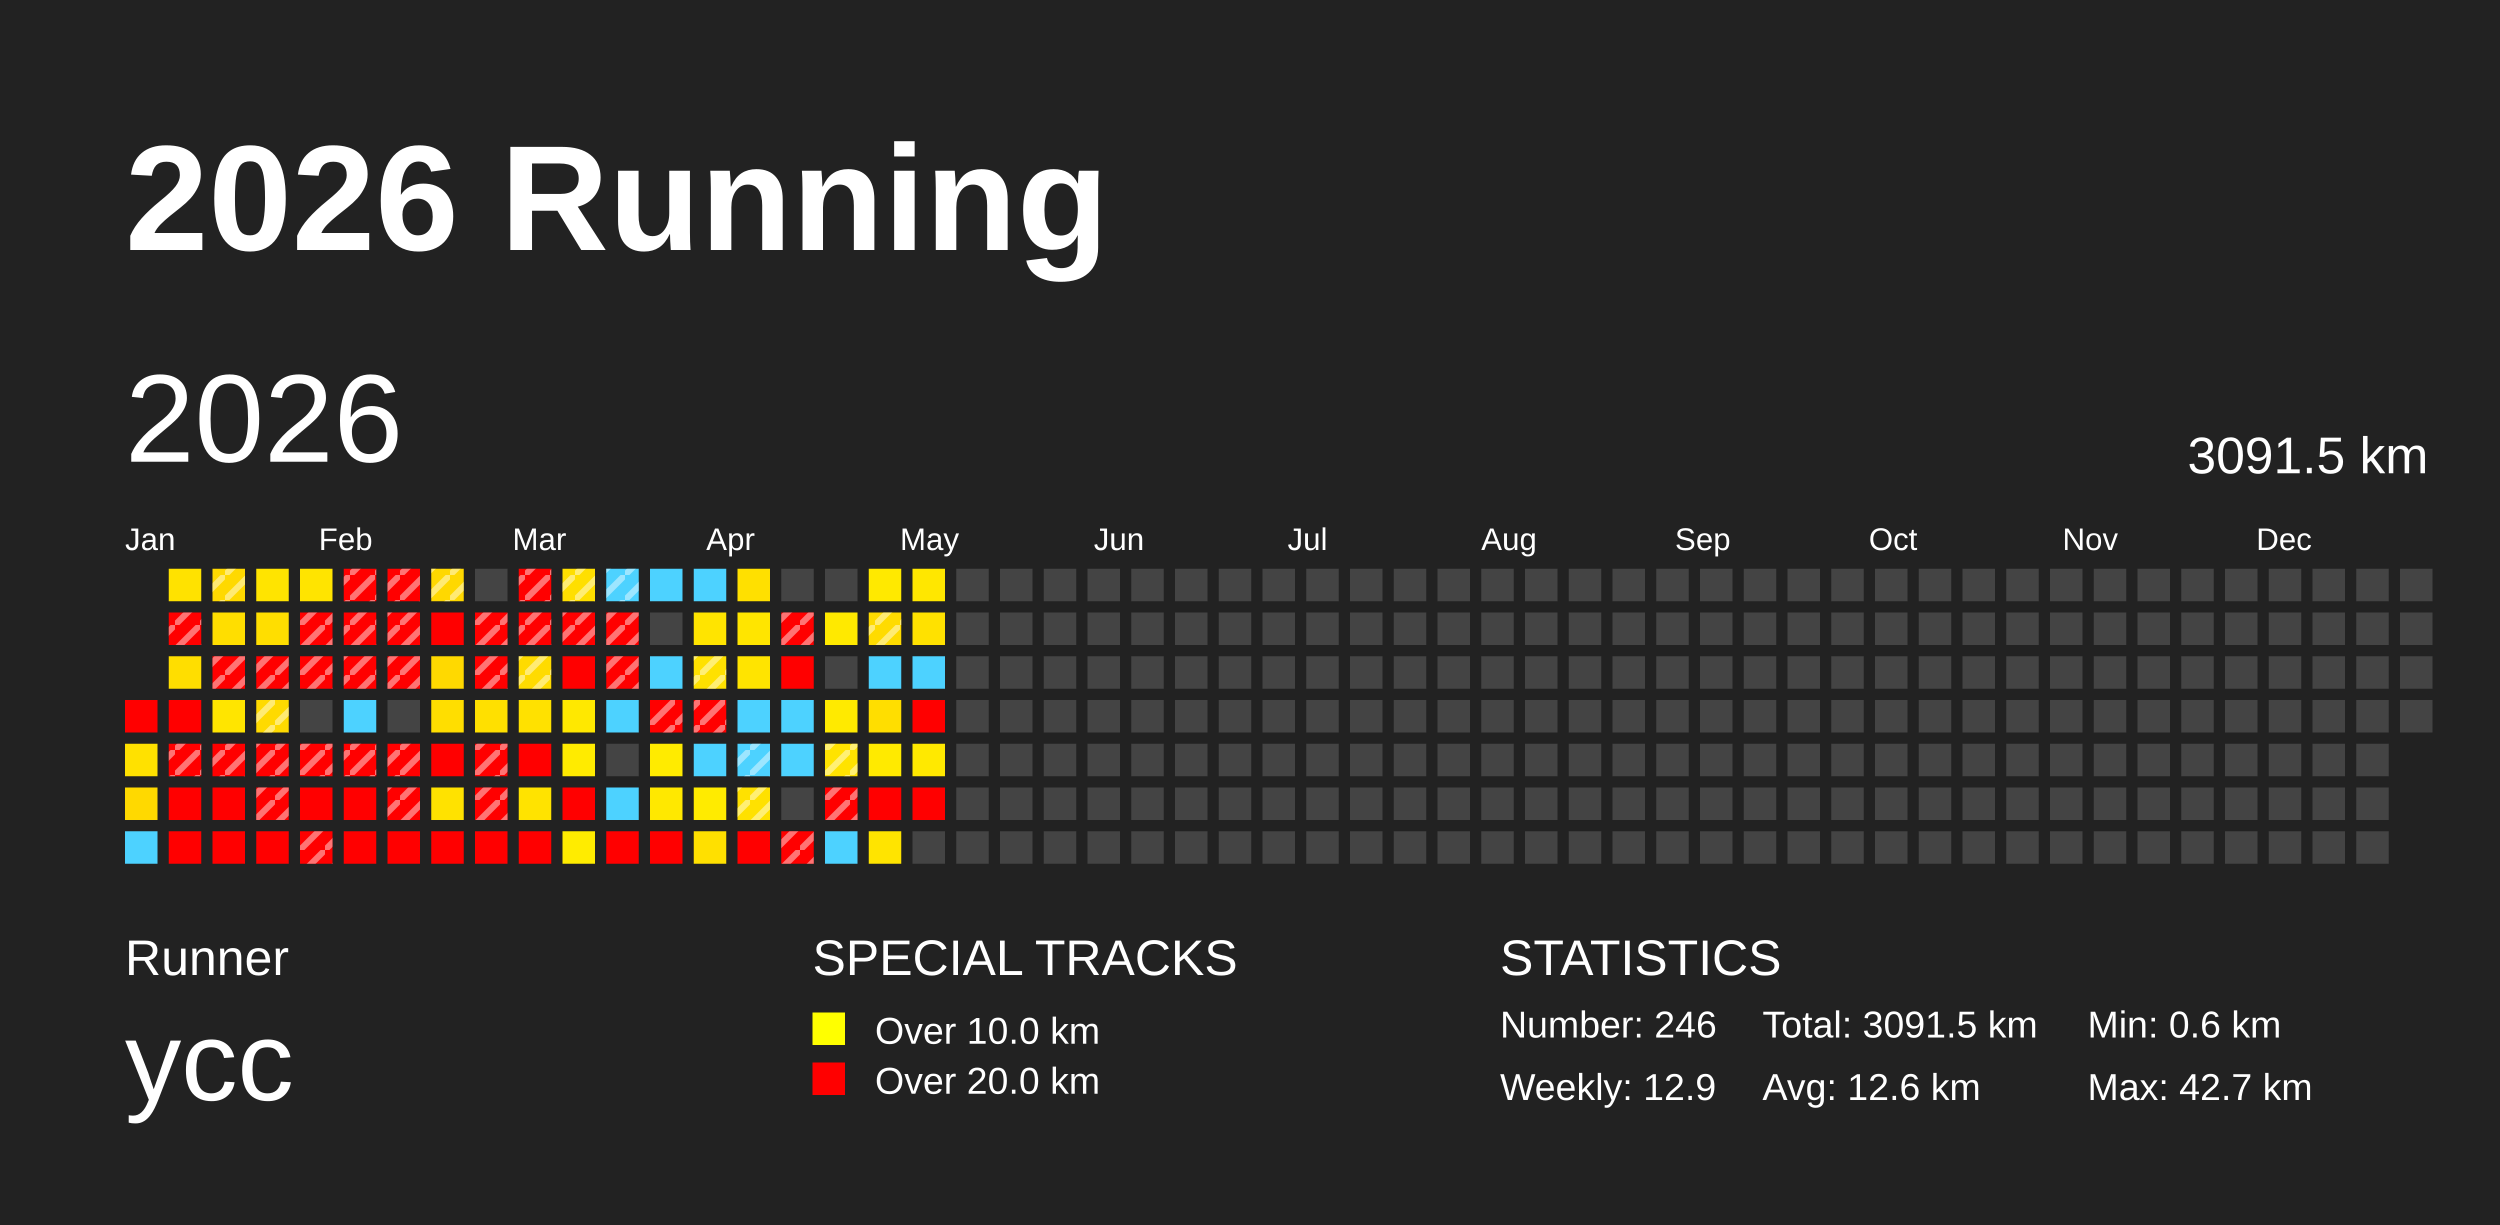
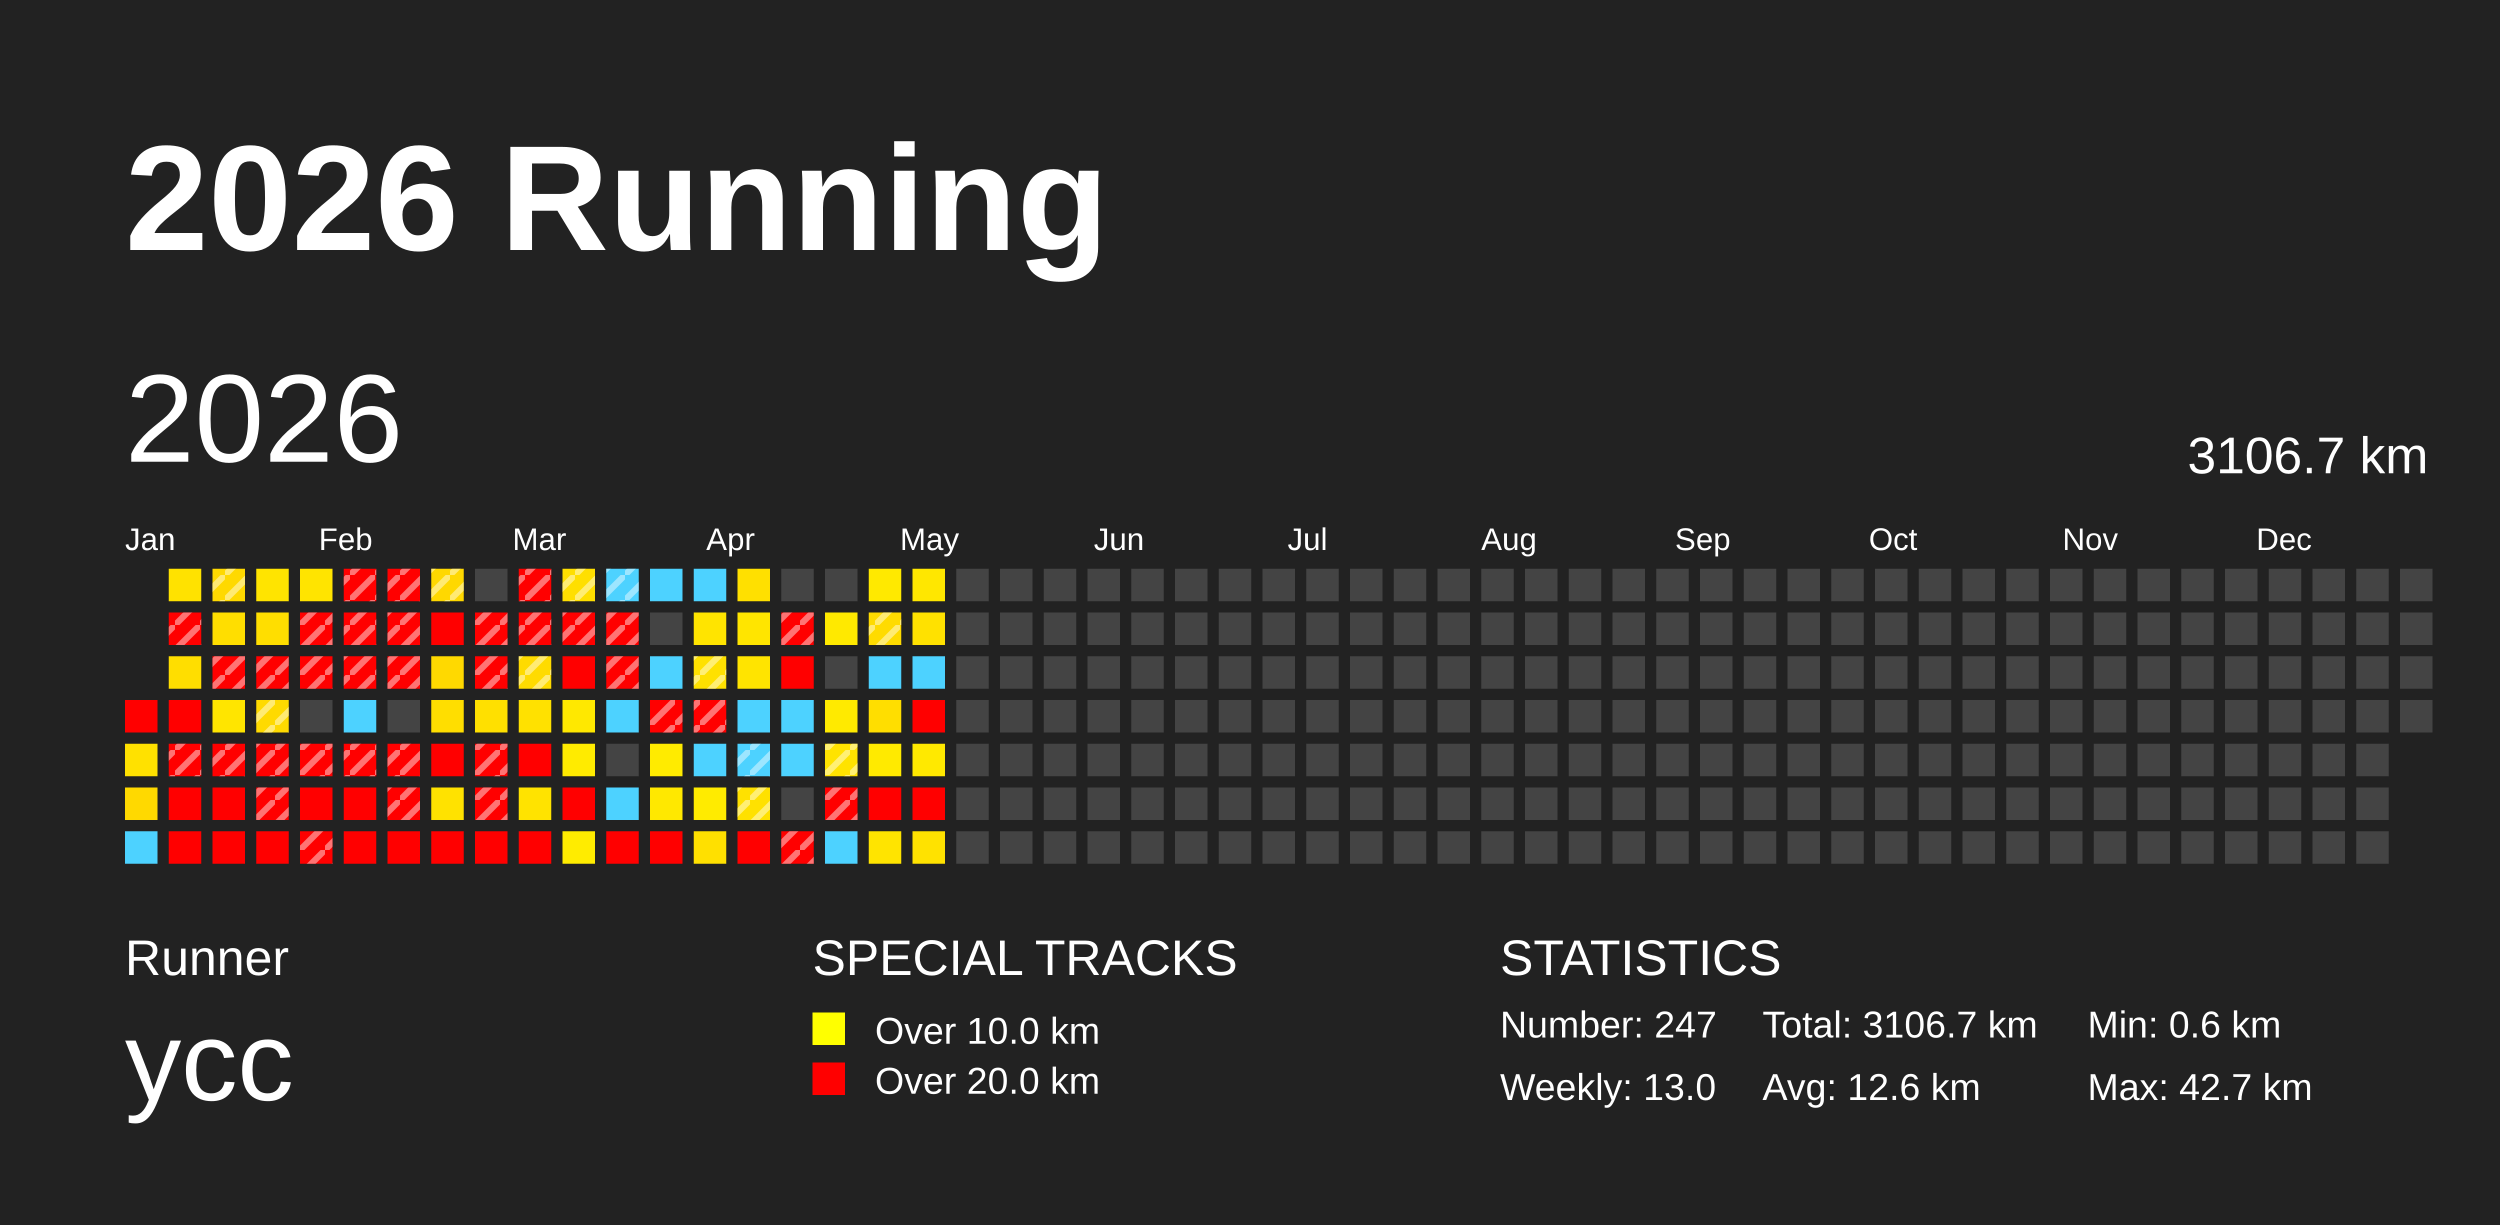
<svg xmlns="http://www.w3.org/2000/svg" baseProfile="full" height="98mm" version="1.1" viewBox="0,0,200,98" width="200mm">
  <defs>
    <pattern height="2" id="indoor-stripe" patternUnits="userSpaceOnUse" width="2">
      <line stroke="white" stroke-opacity="0.45" stroke-width="0.5" x1="0" x2="2" y1="2" y2="0" />
    </pattern>
  </defs>
  <rect fill="#222222" height="98" width="200" x="0" y="0" />
  <text fill="#FFFFFF" style="font-size:12px; font-family:Arial; font-weight:bold;" x="10" y="20">2026 Running</text>
  <text fill="#FFFFFF" style="font-size:4px; font-family:Arial" x="10" y="78">Runner</text>
  <text fill="#FFFFFF" style="font-size:9px; font-family:Arial" x="10" y="88">ycc</text>
  <text fill="#FFFFFF" style="font-size:4px; font-family:Arial" x="65" y="78">SPECIAL TRACKS</text>
  <rect fill="yellow" height="2.6" width="2.6" x="65" y="81" />
  <text fill="#FFFFFF" style="font-size:3px; font-family:Arial" x="70" y="83.5">Over 10.0 km</text>
  <rect fill="red" height="2.6" width="2.6" x="65" y="85" />
  <text fill="#FFFFFF" style="font-size:3px; font-family:Arial" x="70" y="87.5">Over 20.0 km</text>
  <text fill="#FFFFFF" style="font-size:4px; font-family:Arial" x="120" y="78">STATISTICS</text>
-   <text fill="#FFFFFF" style="font-size:3px; font-family:Arial" x="120" y="83">Number: 246</text>
-   <text fill="#FFFFFF" style="font-size:3px; font-family:Arial" x="120" y="88">Weekly: 12.9</text>
-   <text fill="#FFFFFF" style="font-size:3px; font-family:Arial" x="141" y="83">Total: 3091.5 km</text>
+   <text fill="#FFFFFF" style="font-size:3px; font-family:Arial" x="120" y="83">Number: 247</text>
+   <text fill="#FFFFFF" style="font-size:3px; font-family:Arial" x="120" y="88">Weekly: 13.0</text>
+   <text fill="#FFFFFF" style="font-size:3px; font-family:Arial" x="141" y="83">Total: 3106.7 km</text>
  <text fill="#FFFFFF" style="font-size:3px; font-family:Arial" x="141" y="88">Avg: 12.6 km</text>
  <text fill="#FFFFFF" style="font-size:3px; font-family:Arial" x="167" y="83">Min: 0.6 km</text>
  <text fill="#FFFFFF" style="font-size:3px; font-family:Arial" x="167" y="88">Max: 42.7 km</text>
  <text dominant-baseline="hanging" fill="#FFFFFF" style="font-size:10.0px; font-family:Arial;" x="10" y="30">2026</text>
-   <text dominant-baseline="hanging" fill="#FFFFFF" style="font-size:4.125px; font-family:Arial;" x="175" y="35">3091.5 km</text>
+   <text dominant-baseline="hanging" fill="#FFFFFF" style="font-size:4.125px; font-family:Arial;" x="175" y="35">3106.7 km</text>
  <text fill="#FFFFFF" style="font-size:2.5px; font-family:Arial" x="10.0" y="44">Jan</text>
  <text fill="#FFFFFF" style="font-size:2.5px; font-family:Arial" x="25.5" y="44">Feb</text>
  <text fill="#FFFFFF" style="font-size:2.5px; font-family:Arial" x="41.0" y="44">Mar</text>
  <text fill="#FFFFFF" style="font-size:2.5px; font-family:Arial" x="56.5" y="44">Apr</text>
  <text fill="#FFFFFF" style="font-size:2.5px; font-family:Arial" x="72.0" y="44">May</text>
  <text fill="#FFFFFF" style="font-size:2.5px; font-family:Arial" x="87.5" y="44">Jun</text>
  <text fill="#FFFFFF" style="font-size:2.5px; font-family:Arial" x="103.0" y="44">Jul</text>
  <text fill="#FFFFFF" style="font-size:2.5px; font-family:Arial" x="118.5" y="44">Aug</text>
  <text fill="#FFFFFF" style="font-size:2.5px; font-family:Arial" x="134.0" y="44">Sep</text>
  <text fill="#FFFFFF" style="font-size:2.5px; font-family:Arial" x="149.5" y="44">Oct</text>
  <text fill="#FFFFFF" style="font-size:2.5px; font-family:Arial" x="165.0" y="44">Nov</text>
  <text fill="#FFFFFF" style="font-size:2.5px; font-family:Arial" x="180.5" y="44">Dec</text>
  <rect fill="red" height="2.6" width="2.6" x="10.0" y="56.0" />
  <rect fill="#ffe100" height="2.6" width="2.6" x="10.0" y="59.5" />
  <rect fill="#ffd900" height="2.6" width="2.6" x="10.0" y="63.0" />
  <rect fill="#4dd2ff" height="2.6" width="2.6" x="10.0" y="66.5" />
  <rect fill="#ffe200" height="2.6" width="2.6" x="13.5" y="45.5" />
  <rect fill="red" height="2.6" width="2.6" x="13.5" y="49.0" />
  <rect fill="url(#indoor-stripe)" height="2.6" width="2.6" x="13.5" y="49.0" />
  <rect fill="#ffde00" height="2.6" width="2.6" x="13.5" y="52.5" />
  <rect fill="red" height="2.6" width="2.6" x="13.5" y="56.0" />
  <rect fill="red" height="2.6" width="2.6" x="13.5" y="59.5" />
  <rect fill="url(#indoor-stripe)" height="2.6" width="2.6" x="13.5" y="59.5" />
  <rect fill="red" height="2.6" width="2.6" x="13.5" y="63.0" />
  <rect fill="red" height="2.6" width="2.6" x="13.5" y="66.5" />
  <rect fill="#ffd900" height="2.6" width="2.6" x="17.0" y="45.5" />
  <rect fill="url(#indoor-stripe)" height="2.6" width="2.6" x="17.0" y="45.5" />
  <rect fill="#ffde00" height="2.6" width="2.6" x="17.0" y="49.0" />
  <rect fill="red" height="2.6" width="2.6" x="17.0" y="52.5" />
  <rect fill="url(#indoor-stripe)" height="2.6" width="2.6" x="17.0" y="52.5" />
  <rect fill="#ffe500" height="2.6" width="2.6" x="17.0" y="56.0" />
  <rect fill="red" height="2.6" width="2.6" x="17.0" y="59.5" />
  <rect fill="url(#indoor-stripe)" height="2.6" width="2.6" x="17.0" y="59.5" />
  <rect fill="red" height="2.6" width="2.6" x="17.0" y="63.0" />
  <rect fill="red" height="2.6" width="2.6" x="17.0" y="66.5" />
  <rect fill="#ffe400" height="2.6" width="2.6" x="20.5" y="45.5" />
  <rect fill="#ffde00" height="2.6" width="2.6" x="20.5" y="49.0" />
  <rect fill="red" height="2.6" width="2.6" x="20.5" y="52.5" />
  <rect fill="url(#indoor-stripe)" height="2.6" width="2.6" x="20.5" y="52.5" />
  <rect fill="#ffda00" height="2.6" width="2.6" x="20.5" y="56.0" />
  <rect fill="url(#indoor-stripe)" height="2.6" width="2.6" x="20.5" y="56.0" />
  <rect fill="red" height="2.6" width="2.6" x="20.5" y="59.5" />
  <rect fill="url(#indoor-stripe)" height="2.6" width="2.6" x="20.5" y="59.5" />
  <rect fill="red" height="2.6" width="2.6" x="20.5" y="63.0" />
  <rect fill="url(#indoor-stripe)" height="2.6" width="2.6" x="20.5" y="63.0" />
  <rect fill="red" height="2.6" width="2.6" x="20.5" y="66.5" />
  <rect fill="#ffe400" height="2.6" width="2.6" x="24.0" y="45.5" />
  <rect fill="red" height="2.6" width="2.6" x="24.0" y="49.0" />
  <rect fill="url(#indoor-stripe)" height="2.6" width="2.6" x="24.0" y="49.0" />
  <rect fill="red" height="2.6" width="2.6" x="24.0" y="52.5" />
  <rect fill="url(#indoor-stripe)" height="2.6" width="2.6" x="24.0" y="52.5" />
  <rect fill="#444444" height="2.6" width="2.6" x="24.0" y="56.0" />
  <rect fill="red" height="2.6" width="2.6" x="24.0" y="59.5" />
  <rect fill="url(#indoor-stripe)" height="2.6" width="2.6" x="24.0" y="59.5" />
  <rect fill="red" height="2.6" width="2.6" x="24.0" y="63.0" />
  <rect fill="red" height="2.6" width="2.6" x="24.0" y="66.5" />
  <rect fill="url(#indoor-stripe)" height="2.6" width="2.6" x="24.0" y="66.5" />
  <rect fill="red" height="2.6" width="2.6" x="27.5" y="45.5" />
  <rect fill="url(#indoor-stripe)" height="2.6" width="2.6" x="27.5" y="45.5" />
  <rect fill="red" height="2.6" width="2.6" x="27.5" y="49.0" />
  <rect fill="url(#indoor-stripe)" height="2.6" width="2.6" x="27.5" y="49.0" />
  <rect fill="red" height="2.6" width="2.6" x="27.5" y="52.5" />
  <rect fill="url(#indoor-stripe)" height="2.6" width="2.6" x="27.5" y="52.5" />
  <rect fill="#4dd2ff" height="2.6" width="2.6" x="27.5" y="56.0" />
  <rect fill="red" height="2.6" width="2.6" x="27.5" y="59.5" />
  <rect fill="url(#indoor-stripe)" height="2.6" width="2.6" x="27.5" y="59.5" />
  <rect fill="red" height="2.6" width="2.6" x="27.5" y="63.0" />
  <rect fill="red" height="2.6" width="2.6" x="27.5" y="66.5" />
  <rect fill="red" height="2.6" width="2.6" x="31.0" y="45.5" />
  <rect fill="url(#indoor-stripe)" height="2.6" width="2.6" x="31.0" y="45.5" />
  <rect fill="red" height="2.6" width="2.6" x="31.0" y="49.0" />
  <rect fill="url(#indoor-stripe)" height="2.6" width="2.6" x="31.0" y="49.0" />
  <rect fill="red" height="2.6" width="2.6" x="31.0" y="52.5" />
  <rect fill="url(#indoor-stripe)" height="2.6" width="2.6" x="31.0" y="52.5" />
  <rect fill="#444444" height="2.6" width="2.6" x="31.0" y="56.0" />
  <rect fill="red" height="2.6" width="2.6" x="31.0" y="59.5" />
  <rect fill="url(#indoor-stripe)" height="2.6" width="2.6" x="31.0" y="59.5" />
  <rect fill="red" height="2.6" width="2.6" x="31.0" y="63.0" />
  <rect fill="url(#indoor-stripe)" height="2.6" width="2.6" x="31.0" y="63.0" />
  <rect fill="red" height="2.6" width="2.6" x="31.0" y="66.5" />
  <rect fill="#ffd800" height="2.6" width="2.6" x="34.5" y="45.5" />
  <rect fill="url(#indoor-stripe)" height="2.6" width="2.6" x="34.5" y="45.5" />
  <rect fill="red" height="2.6" width="2.6" x="34.5" y="49.0" />
  <rect fill="#ffd900" height="2.6" width="2.6" x="34.5" y="52.5" />
  <rect fill="#ffde00" height="2.6" width="2.6" x="34.5" y="56.0" />
  <rect fill="red" height="2.6" width="2.6" x="34.5" y="59.5" />
  <rect fill="#ffe200" height="2.6" width="2.6" x="34.5" y="63.0" />
  <rect fill="red" height="2.6" width="2.6" x="34.5" y="66.5" />
  <rect fill="#444444" height="2.6" width="2.6" x="38.0" y="45.5" />
  <rect fill="red" height="2.6" width="2.6" x="38.0" y="49.0" />
  <rect fill="url(#indoor-stripe)" height="2.6" width="2.6" x="38.0" y="49.0" />
  <rect fill="red" height="2.6" width="2.6" x="38.0" y="52.5" />
  <rect fill="url(#indoor-stripe)" height="2.6" width="2.6" x="38.0" y="52.5" />
  <rect fill="#ffe000" height="2.6" width="2.6" x="38.0" y="56.0" />
  <rect fill="red" height="2.6" width="2.6" x="38.0" y="59.5" />
  <rect fill="url(#indoor-stripe)" height="2.6" width="2.6" x="38.0" y="59.5" />
  <rect fill="red" height="2.6" width="2.6" x="38.0" y="63.0" />
  <rect fill="url(#indoor-stripe)" height="2.6" width="2.6" x="38.0" y="63.0" />
  <rect fill="red" height="2.6" width="2.6" x="38.0" y="66.5" />
  <rect fill="red" height="2.6" width="2.6" x="41.5" y="45.5" />
  <rect fill="url(#indoor-stripe)" height="2.6" width="2.6" x="41.5" y="45.5" />
  <rect fill="red" height="2.6" width="2.6" x="41.5" y="49.0" />
  <rect fill="url(#indoor-stripe)" height="2.6" width="2.6" x="41.5" y="49.0" />
  <rect fill="#ffdb00" height="2.6" width="2.6" x="41.5" y="52.5" />
  <rect fill="url(#indoor-stripe)" height="2.6" width="2.6" x="41.5" y="52.5" />
  <rect fill="#ffe100" height="2.6" width="2.6" x="41.5" y="56.0" />
  <rect fill="red" height="2.6" width="2.6" x="41.5" y="59.5" />
  <rect fill="#ffe300" height="2.6" width="2.6" x="41.5" y="63.0" />
  <rect fill="red" height="2.6" width="2.6" x="41.5" y="66.5" />
  <rect fill="#ffdf00" height="2.6" width="2.6" x="45.0" y="45.5" />
  <rect fill="url(#indoor-stripe)" height="2.6" width="2.6" x="45.0" y="45.5" />
  <rect fill="red" height="2.6" width="2.6" x="45.0" y="49.0" />
  <rect fill="url(#indoor-stripe)" height="2.6" width="2.6" x="45.0" y="49.0" />
  <rect fill="red" height="2.6" width="2.6" x="45.0" y="52.5" />
  <rect fill="#ffe800" height="2.6" width="2.6" x="45.0" y="56.0" />
  <rect fill="#ffeb00" height="2.6" width="2.6" x="45.0" y="59.5" />
  <rect fill="red" height="2.6" width="2.6" x="45.0" y="63.0" />
  <rect fill="#ffec00" height="2.6" width="2.6" x="45.0" y="66.5" />
  <rect fill="#4dd2ff" height="2.6" width="2.6" x="48.5" y="45.5" />
  <rect fill="url(#indoor-stripe)" height="2.6" width="2.6" x="48.5" y="45.5" />
  <rect fill="red" height="2.6" width="2.6" x="48.5" y="49.0" />
  <rect fill="url(#indoor-stripe)" height="2.6" width="2.6" x="48.5" y="49.0" />
  <rect fill="red" height="2.6" width="2.6" x="48.5" y="52.5" />
  <rect fill="url(#indoor-stripe)" height="2.6" width="2.6" x="48.5" y="52.5" />
  <rect fill="#4dd2ff" height="2.6" width="2.6" x="48.5" y="56.0" />
  <rect fill="#444444" height="2.6" width="2.6" x="48.5" y="59.5" />
  <rect fill="#4dd2ff" height="2.6" width="2.6" x="48.5" y="63.0" />
  <rect fill="red" height="2.6" width="2.6" x="48.5" y="66.5" />
  <rect fill="#4dd2ff" height="2.6" width="2.6" x="52.0" y="45.5" />
  <rect fill="#444444" height="2.6" width="2.6" x="52.0" y="49.0" />
  <rect fill="#4dd2ff" height="2.6" width="2.6" x="52.0" y="52.5" />
  <rect fill="red" height="2.6" width="2.6" x="52.0" y="56.0" />
  <rect fill="url(#indoor-stripe)" height="2.6" width="2.6" x="52.0" y="56.0" />
  <rect fill="#ffeb00" height="2.6" width="2.6" x="52.0" y="59.5" />
  <rect fill="#ffe800" height="2.6" width="2.6" x="52.0" y="63.0" />
  <rect fill="red" height="2.6" width="2.6" x="52.0" y="66.5" />
  <rect fill="#4dd2ff" height="2.6" width="2.6" x="55.5" y="45.5" />
  <rect fill="#ffe400" height="2.6" width="2.6" x="55.5" y="49.0" />
  <rect fill="#ffe100" height="2.6" width="2.6" x="55.5" y="52.5" />
  <rect fill="url(#indoor-stripe)" height="2.6" width="2.6" x="55.5" y="52.5" />
  <rect fill="red" height="2.6" width="2.6" x="55.5" y="56.0" />
  <rect fill="url(#indoor-stripe)" height="2.6" width="2.6" x="55.5" y="56.0" />
  <rect fill="#4dd2ff" height="2.6" width="2.6" x="55.5" y="59.5" />
  <rect fill="#ffeb00" height="2.6" width="2.6" x="55.5" y="63.0" />
  <rect fill="#ffe000" height="2.6" width="2.6" x="55.5" y="66.5" />
  <rect fill="#ffe000" height="2.6" width="2.6" x="59.0" y="45.5" />
  <rect fill="#ffe500" height="2.6" width="2.6" x="59.0" y="49.0" />
  <rect fill="#ffe400" height="2.6" width="2.6" x="59.0" y="52.5" />
  <rect fill="#4dd2ff" height="2.6" width="2.6" x="59.0" y="56.0" />
  <rect fill="#4dd2ff" height="2.6" width="2.6" x="59.0" y="59.5" />
  <rect fill="url(#indoor-stripe)" height="2.6" width="2.6" x="59.0" y="59.5" />
  <rect fill="#ffe100" height="2.6" width="2.6" x="59.0" y="63.0" />
  <rect fill="url(#indoor-stripe)" height="2.6" width="2.6" x="59.0" y="63.0" />
  <rect fill="red" height="2.6" width="2.6" x="59.0" y="66.5" />
  <rect fill="#444444" height="2.6" width="2.6" x="62.5" y="45.5" />
  <rect fill="red" height="2.6" width="2.6" x="62.5" y="49.0" />
  <rect fill="url(#indoor-stripe)" height="2.6" width="2.6" x="62.5" y="49.0" />
  <rect fill="red" height="2.6" width="2.6" x="62.5" y="52.5" />
  <rect fill="#4dd2ff" height="2.6" width="2.6" x="62.5" y="56.0" />
  <rect fill="#4dd2ff" height="2.6" width="2.6" x="62.5" y="59.5" />
  <rect fill="#444444" height="2.6" width="2.6" x="62.5" y="63.0" />
  <rect fill="red" height="2.6" width="2.6" x="62.5" y="66.5" />
  <rect fill="url(#indoor-stripe)" height="2.6" width="2.6" x="62.5" y="66.5" />
  <rect fill="#444444" height="2.6" width="2.6" x="66.0" y="45.5" />
  <rect fill="#ffe900" height="2.6" width="2.6" x="66.0" y="49.0" />
  <rect fill="#444444" height="2.6" width="2.6" x="66.0" y="52.5" />
  <rect fill="#ffea00" height="2.6" width="2.6" x="66.0" y="56.0" />
  <rect fill="#ffe300" height="2.6" width="2.6" x="66.0" y="59.5" />
  <rect fill="url(#indoor-stripe)" height="2.6" width="2.6" x="66.0" y="59.5" />
  <rect fill="red" height="2.6" width="2.6" x="66.0" y="63.0" />
  <rect fill="url(#indoor-stripe)" height="2.6" width="2.6" x="66.0" y="63.0" />
  <rect fill="#4dd2ff" height="2.6" width="2.6" x="66.0" y="66.5" />
  <rect fill="#ffe900" height="2.6" width="2.6" x="69.5" y="45.5" />
  <rect fill="#ffdb00" height="2.6" width="2.6" x="69.5" y="49.0" />
  <rect fill="url(#indoor-stripe)" height="2.6" width="2.6" x="69.5" y="49.0" />
  <rect fill="#4dd2ff" height="2.6" width="2.6" x="69.5" y="52.5" />
  <rect fill="#ffde00" height="2.6" width="2.6" x="69.5" y="56.0" />
  <rect fill="#ffea00" height="2.6" width="2.6" x="69.5" y="59.5" />
  <rect fill="red" height="2.6" width="2.6" x="69.5" y="63.0" />
  <rect fill="#ffe400" height="2.6" width="2.6" x="69.5" y="66.5" />
  <rect fill="#ffe700" height="2.6" width="2.6" x="73.0" y="45.5" />
  <rect fill="#ffe100" height="2.6" width="2.6" x="73.0" y="49.0" />
  <rect fill="#4dd2ff" height="2.6" width="2.6" x="73.0" y="52.5" />
  <rect fill="red" height="2.6" width="2.6" x="73.0" y="56.0" />
  <rect fill="#ffe900" height="2.6" width="2.6" x="73.0" y="59.5" />
  <rect fill="red" height="2.6" width="2.6" x="73.0" y="63.0" />
-   <rect fill="#444444" height="2.6" width="2.6" x="73.0" y="66.5" />
+   <rect fill="#ffe200" height="2.6" width="2.6" x="73.0" y="66.5" />
  <rect fill="#444444" height="2.6" width="2.6" x="76.5" y="45.5" />
  <rect fill="#444444" height="2.6" width="2.6" x="76.5" y="49.0" />
  <rect fill="#444444" height="2.6" width="2.6" x="76.5" y="52.5" />
  <rect fill="#444444" height="2.6" width="2.6" x="76.5" y="56.0" />
  <rect fill="#444444" height="2.6" width="2.6" x="76.5" y="59.5" />
  <rect fill="#444444" height="2.6" width="2.6" x="76.5" y="63.0" />
  <rect fill="#444444" height="2.6" width="2.6" x="76.5" y="66.5" />
  <rect fill="#444444" height="2.6" width="2.6" x="80.0" y="45.5" />
  <rect fill="#444444" height="2.6" width="2.6" x="80.0" y="49.0" />
  <rect fill="#444444" height="2.6" width="2.6" x="80.0" y="52.5" />
  <rect fill="#444444" height="2.6" width="2.6" x="80.0" y="56.0" />
  <rect fill="#444444" height="2.6" width="2.6" x="80.0" y="59.5" />
  <rect fill="#444444" height="2.6" width="2.6" x="80.0" y="63.0" />
  <rect fill="#444444" height="2.6" width="2.6" x="80.0" y="66.5" />
  <rect fill="#444444" height="2.6" width="2.6" x="83.5" y="45.5" />
  <rect fill="#444444" height="2.6" width="2.6" x="83.5" y="49.0" />
  <rect fill="#444444" height="2.6" width="2.6" x="83.5" y="52.5" />
  <rect fill="#444444" height="2.6" width="2.6" x="83.5" y="56.0" />
  <rect fill="#444444" height="2.6" width="2.6" x="83.5" y="59.5" />
  <rect fill="#444444" height="2.6" width="2.6" x="83.5" y="63.0" />
  <rect fill="#444444" height="2.6" width="2.6" x="83.5" y="66.5" />
  <rect fill="#444444" height="2.6" width="2.6" x="87.0" y="45.5" />
  <rect fill="#444444" height="2.6" width="2.6" x="87.0" y="49.0" />
  <rect fill="#444444" height="2.6" width="2.6" x="87.0" y="52.5" />
  <rect fill="#444444" height="2.6" width="2.6" x="87.0" y="56.0" />
  <rect fill="#444444" height="2.6" width="2.6" x="87.0" y="59.5" />
  <rect fill="#444444" height="2.6" width="2.6" x="87.0" y="63.0" />
  <rect fill="#444444" height="2.6" width="2.6" x="87.0" y="66.5" />
  <rect fill="#444444" height="2.6" width="2.6" x="90.5" y="45.5" />
  <rect fill="#444444" height="2.6" width="2.6" x="90.5" y="49.0" />
  <rect fill="#444444" height="2.6" width="2.6" x="90.5" y="52.5" />
  <rect fill="#444444" height="2.6" width="2.6" x="90.5" y="56.0" />
  <rect fill="#444444" height="2.6" width="2.6" x="90.5" y="59.5" />
  <rect fill="#444444" height="2.6" width="2.6" x="90.5" y="63.0" />
  <rect fill="#444444" height="2.6" width="2.6" x="90.5" y="66.5" />
  <rect fill="#444444" height="2.6" width="2.6" x="94.0" y="45.5" />
  <rect fill="#444444" height="2.6" width="2.6" x="94.0" y="49.0" />
  <rect fill="#444444" height="2.6" width="2.6" x="94.0" y="52.5" />
  <rect fill="#444444" height="2.6" width="2.6" x="94.0" y="56.0" />
  <rect fill="#444444" height="2.6" width="2.6" x="94.0" y="59.5" />
  <rect fill="#444444" height="2.6" width="2.6" x="94.0" y="63.0" />
  <rect fill="#444444" height="2.6" width="2.6" x="94.0" y="66.5" />
  <rect fill="#444444" height="2.6" width="2.6" x="97.5" y="45.5" />
  <rect fill="#444444" height="2.6" width="2.6" x="97.5" y="49.0" />
  <rect fill="#444444" height="2.6" width="2.6" x="97.5" y="52.5" />
  <rect fill="#444444" height="2.6" width="2.6" x="97.5" y="56.0" />
  <rect fill="#444444" height="2.6" width="2.6" x="97.5" y="59.5" />
  <rect fill="#444444" height="2.6" width="2.6" x="97.5" y="63.0" />
  <rect fill="#444444" height="2.6" width="2.6" x="97.5" y="66.5" />
  <rect fill="#444444" height="2.6" width="2.6" x="101.0" y="45.5" />
  <rect fill="#444444" height="2.6" width="2.6" x="101.0" y="49.0" />
  <rect fill="#444444" height="2.6" width="2.6" x="101.0" y="52.5" />
  <rect fill="#444444" height="2.6" width="2.6" x="101.0" y="56.0" />
  <rect fill="#444444" height="2.6" width="2.6" x="101.0" y="59.5" />
  <rect fill="#444444" height="2.6" width="2.6" x="101.0" y="63.0" />
  <rect fill="#444444" height="2.6" width="2.6" x="101.0" y="66.5" />
  <rect fill="#444444" height="2.6" width="2.6" x="104.5" y="45.5" />
  <rect fill="#444444" height="2.6" width="2.6" x="104.5" y="49.0" />
  <rect fill="#444444" height="2.6" width="2.6" x="104.5" y="52.5" />
  <rect fill="#444444" height="2.6" width="2.6" x="104.5" y="56.0" />
  <rect fill="#444444" height="2.6" width="2.6" x="104.5" y="59.5" />
  <rect fill="#444444" height="2.6" width="2.6" x="104.5" y="63.0" />
  <rect fill="#444444" height="2.6" width="2.6" x="104.5" y="66.5" />
  <rect fill="#444444" height="2.6" width="2.6" x="108.0" y="45.5" />
  <rect fill="#444444" height="2.6" width="2.6" x="108.0" y="49.0" />
  <rect fill="#444444" height="2.6" width="2.6" x="108.0" y="52.5" />
  <rect fill="#444444" height="2.6" width="2.6" x="108.0" y="56.0" />
  <rect fill="#444444" height="2.6" width="2.6" x="108.0" y="59.5" />
  <rect fill="#444444" height="2.6" width="2.6" x="108.0" y="63.0" />
  <rect fill="#444444" height="2.6" width="2.6" x="108.0" y="66.5" />
  <rect fill="#444444" height="2.6" width="2.6" x="111.5" y="45.5" />
  <rect fill="#444444" height="2.6" width="2.6" x="111.5" y="49.0" />
  <rect fill="#444444" height="2.6" width="2.6" x="111.5" y="52.5" />
  <rect fill="#444444" height="2.6" width="2.6" x="111.5" y="56.0" />
  <rect fill="#444444" height="2.6" width="2.6" x="111.5" y="59.5" />
  <rect fill="#444444" height="2.6" width="2.6" x="111.5" y="63.0" />
  <rect fill="#444444" height="2.6" width="2.6" x="111.5" y="66.5" />
  <rect fill="#444444" height="2.6" width="2.6" x="115.0" y="45.5" />
  <rect fill="#444444" height="2.6" width="2.6" x="115.0" y="49.0" />
  <rect fill="#444444" height="2.6" width="2.6" x="115.0" y="52.5" />
  <rect fill="#444444" height="2.6" width="2.6" x="115.0" y="56.0" />
  <rect fill="#444444" height="2.6" width="2.6" x="115.0" y="59.5" />
  <rect fill="#444444" height="2.6" width="2.6" x="115.0" y="63.0" />
  <rect fill="#444444" height="2.6" width="2.6" x="115.0" y="66.5" />
  <rect fill="#444444" height="2.6" width="2.6" x="118.5" y="45.5" />
  <rect fill="#444444" height="2.6" width="2.6" x="118.5" y="49.0" />
  <rect fill="#444444" height="2.6" width="2.6" x="118.5" y="52.5" />
  <rect fill="#444444" height="2.6" width="2.6" x="118.5" y="56.0" />
  <rect fill="#444444" height="2.6" width="2.6" x="118.5" y="59.5" />
  <rect fill="#444444" height="2.6" width="2.6" x="118.5" y="63.0" />
  <rect fill="#444444" height="2.6" width="2.6" x="118.5" y="66.5" />
  <rect fill="#444444" height="2.6" width="2.6" x="122.0" y="45.5" />
  <rect fill="#444444" height="2.6" width="2.6" x="122.0" y="49.0" />
  <rect fill="#444444" height="2.6" width="2.6" x="122.0" y="52.5" />
  <rect fill="#444444" height="2.6" width="2.6" x="122.0" y="56.0" />
  <rect fill="#444444" height="2.6" width="2.6" x="122.0" y="59.5" />
  <rect fill="#444444" height="2.6" width="2.6" x="122.0" y="63.0" />
  <rect fill="#444444" height="2.6" width="2.6" x="122.0" y="66.5" />
  <rect fill="#444444" height="2.6" width="2.6" x="125.5" y="45.5" />
  <rect fill="#444444" height="2.6" width="2.6" x="125.5" y="49.0" />
  <rect fill="#444444" height="2.6" width="2.6" x="125.5" y="52.5" />
  <rect fill="#444444" height="2.6" width="2.6" x="125.5" y="56.0" />
  <rect fill="#444444" height="2.6" width="2.6" x="125.5" y="59.5" />
  <rect fill="#444444" height="2.6" width="2.6" x="125.5" y="63.0" />
  <rect fill="#444444" height="2.6" width="2.6" x="125.5" y="66.5" />
  <rect fill="#444444" height="2.6" width="2.6" x="129.0" y="45.5" />
  <rect fill="#444444" height="2.6" width="2.6" x="129.0" y="49.0" />
  <rect fill="#444444" height="2.6" width="2.6" x="129.0" y="52.5" />
  <rect fill="#444444" height="2.6" width="2.6" x="129.0" y="56.0" />
  <rect fill="#444444" height="2.6" width="2.6" x="129.0" y="59.5" />
  <rect fill="#444444" height="2.6" width="2.6" x="129.0" y="63.0" />
  <rect fill="#444444" height="2.6" width="2.6" x="129.0" y="66.5" />
  <rect fill="#444444" height="2.6" width="2.6" x="132.5" y="45.5" />
  <rect fill="#444444" height="2.6" width="2.6" x="132.5" y="49.0" />
  <rect fill="#444444" height="2.6" width="2.6" x="132.5" y="52.5" />
  <rect fill="#444444" height="2.6" width="2.6" x="132.5" y="56.0" />
  <rect fill="#444444" height="2.6" width="2.6" x="132.5" y="59.5" />
  <rect fill="#444444" height="2.6" width="2.6" x="132.5" y="63.0" />
  <rect fill="#444444" height="2.6" width="2.6" x="132.5" y="66.5" />
  <rect fill="#444444" height="2.6" width="2.6" x="136.0" y="45.5" />
  <rect fill="#444444" height="2.6" width="2.6" x="136.0" y="49.0" />
  <rect fill="#444444" height="2.6" width="2.6" x="136.0" y="52.5" />
  <rect fill="#444444" height="2.6" width="2.6" x="136.0" y="56.0" />
  <rect fill="#444444" height="2.6" width="2.6" x="136.0" y="59.5" />
  <rect fill="#444444" height="2.6" width="2.6" x="136.0" y="63.0" />
  <rect fill="#444444" height="2.6" width="2.6" x="136.0" y="66.5" />
  <rect fill="#444444" height="2.6" width="2.6" x="139.5" y="45.5" />
  <rect fill="#444444" height="2.6" width="2.6" x="139.5" y="49.0" />
  <rect fill="#444444" height="2.6" width="2.6" x="139.5" y="52.5" />
  <rect fill="#444444" height="2.6" width="2.6" x="139.5" y="56.0" />
  <rect fill="#444444" height="2.6" width="2.6" x="139.5" y="59.5" />
  <rect fill="#444444" height="2.6" width="2.6" x="139.5" y="63.0" />
  <rect fill="#444444" height="2.6" width="2.6" x="139.5" y="66.5" />
  <rect fill="#444444" height="2.6" width="2.6" x="143.0" y="45.5" />
  <rect fill="#444444" height="2.6" width="2.6" x="143.0" y="49.0" />
  <rect fill="#444444" height="2.6" width="2.6" x="143.0" y="52.5" />
  <rect fill="#444444" height="2.6" width="2.6" x="143.0" y="56.0" />
  <rect fill="#444444" height="2.6" width="2.6" x="143.0" y="59.5" />
  <rect fill="#444444" height="2.6" width="2.6" x="143.0" y="63.0" />
  <rect fill="#444444" height="2.6" width="2.6" x="143.0" y="66.5" />
  <rect fill="#444444" height="2.6" width="2.6" x="146.5" y="45.5" />
  <rect fill="#444444" height="2.6" width="2.6" x="146.5" y="49.0" />
  <rect fill="#444444" height="2.6" width="2.6" x="146.5" y="52.5" />
  <rect fill="#444444" height="2.6" width="2.6" x="146.5" y="56.0" />
  <rect fill="#444444" height="2.6" width="2.6" x="146.5" y="59.5" />
  <rect fill="#444444" height="2.6" width="2.6" x="146.5" y="63.0" />
  <rect fill="#444444" height="2.6" width="2.6" x="146.5" y="66.5" />
  <rect fill="#444444" height="2.6" width="2.6" x="150.0" y="45.5" />
  <rect fill="#444444" height="2.6" width="2.6" x="150.0" y="49.0" />
  <rect fill="#444444" height="2.6" width="2.6" x="150.0" y="52.5" />
  <rect fill="#444444" height="2.6" width="2.6" x="150.0" y="56.0" />
  <rect fill="#444444" height="2.6" width="2.6" x="150.0" y="59.5" />
  <rect fill="#444444" height="2.6" width="2.6" x="150.0" y="63.0" />
  <rect fill="#444444" height="2.6" width="2.6" x="150.0" y="66.5" />
  <rect fill="#444444" height="2.6" width="2.6" x="153.5" y="45.5" />
  <rect fill="#444444" height="2.6" width="2.6" x="153.5" y="49.0" />
  <rect fill="#444444" height="2.6" width="2.6" x="153.5" y="52.5" />
  <rect fill="#444444" height="2.6" width="2.6" x="153.5" y="56.0" />
  <rect fill="#444444" height="2.6" width="2.6" x="153.5" y="59.5" />
  <rect fill="#444444" height="2.6" width="2.6" x="153.5" y="63.0" />
  <rect fill="#444444" height="2.6" width="2.6" x="153.5" y="66.5" />
  <rect fill="#444444" height="2.6" width="2.6" x="157.0" y="45.5" />
  <rect fill="#444444" height="2.6" width="2.6" x="157.0" y="49.0" />
  <rect fill="#444444" height="2.6" width="2.6" x="157.0" y="52.5" />
  <rect fill="#444444" height="2.6" width="2.6" x="157.0" y="56.0" />
  <rect fill="#444444" height="2.6" width="2.6" x="157.0" y="59.5" />
  <rect fill="#444444" height="2.6" width="2.6" x="157.0" y="63.0" />
  <rect fill="#444444" height="2.6" width="2.6" x="157.0" y="66.5" />
  <rect fill="#444444" height="2.6" width="2.6" x="160.5" y="45.5" />
  <rect fill="#444444" height="2.6" width="2.6" x="160.5" y="49.0" />
  <rect fill="#444444" height="2.6" width="2.6" x="160.5" y="52.5" />
  <rect fill="#444444" height="2.6" width="2.6" x="160.5" y="56.0" />
  <rect fill="#444444" height="2.6" width="2.6" x="160.5" y="59.5" />
  <rect fill="#444444" height="2.6" width="2.6" x="160.5" y="63.0" />
  <rect fill="#444444" height="2.6" width="2.6" x="160.5" y="66.5" />
  <rect fill="#444444" height="2.6" width="2.6" x="164.0" y="45.5" />
  <rect fill="#444444" height="2.6" width="2.6" x="164.0" y="49.0" />
  <rect fill="#444444" height="2.6" width="2.6" x="164.0" y="52.5" />
  <rect fill="#444444" height="2.6" width="2.6" x="164.0" y="56.0" />
  <rect fill="#444444" height="2.6" width="2.6" x="164.0" y="59.5" />
  <rect fill="#444444" height="2.6" width="2.6" x="164.0" y="63.0" />
  <rect fill="#444444" height="2.6" width="2.6" x="164.0" y="66.5" />
  <rect fill="#444444" height="2.6" width="2.6" x="167.5" y="45.5" />
  <rect fill="#444444" height="2.6" width="2.6" x="167.5" y="49.0" />
  <rect fill="#444444" height="2.6" width="2.6" x="167.5" y="52.5" />
  <rect fill="#444444" height="2.6" width="2.6" x="167.5" y="56.0" />
  <rect fill="#444444" height="2.6" width="2.6" x="167.5" y="59.5" />
  <rect fill="#444444" height="2.6" width="2.6" x="167.5" y="63.0" />
  <rect fill="#444444" height="2.6" width="2.6" x="167.5" y="66.5" />
  <rect fill="#444444" height="2.6" width="2.6" x="171.0" y="45.5" />
  <rect fill="#444444" height="2.6" width="2.6" x="171.0" y="49.0" />
  <rect fill="#444444" height="2.6" width="2.6" x="171.0" y="52.5" />
  <rect fill="#444444" height="2.6" width="2.6" x="171.0" y="56.0" />
  <rect fill="#444444" height="2.6" width="2.6" x="171.0" y="59.5" />
  <rect fill="#444444" height="2.6" width="2.6" x="171.0" y="63.0" />
  <rect fill="#444444" height="2.6" width="2.6" x="171.0" y="66.5" />
  <rect fill="#444444" height="2.6" width="2.6" x="174.5" y="45.5" />
  <rect fill="#444444" height="2.6" width="2.6" x="174.5" y="49.0" />
  <rect fill="#444444" height="2.6" width="2.6" x="174.5" y="52.5" />
  <rect fill="#444444" height="2.6" width="2.6" x="174.5" y="56.0" />
  <rect fill="#444444" height="2.6" width="2.6" x="174.5" y="59.5" />
  <rect fill="#444444" height="2.6" width="2.6" x="174.5" y="63.0" />
  <rect fill="#444444" height="2.6" width="2.6" x="174.5" y="66.5" />
  <rect fill="#444444" height="2.6" width="2.6" x="178.0" y="45.5" />
  <rect fill="#444444" height="2.6" width="2.6" x="178.0" y="49.0" />
  <rect fill="#444444" height="2.6" width="2.6" x="178.0" y="52.5" />
  <rect fill="#444444" height="2.6" width="2.6" x="178.0" y="56.0" />
  <rect fill="#444444" height="2.6" width="2.6" x="178.0" y="59.5" />
  <rect fill="#444444" height="2.6" width="2.6" x="178.0" y="63.0" />
  <rect fill="#444444" height="2.6" width="2.6" x="178.0" y="66.5" />
  <rect fill="#444444" height="2.6" width="2.6" x="181.5" y="45.5" />
  <rect fill="#444444" height="2.6" width="2.6" x="181.5" y="49.0" />
  <rect fill="#444444" height="2.6" width="2.6" x="181.5" y="52.5" />
  <rect fill="#444444" height="2.6" width="2.6" x="181.5" y="56.0" />
  <rect fill="#444444" height="2.6" width="2.6" x="181.5" y="59.5" />
  <rect fill="#444444" height="2.6" width="2.6" x="181.5" y="63.0" />
  <rect fill="#444444" height="2.6" width="2.6" x="181.5" y="66.5" />
  <rect fill="#444444" height="2.6" width="2.6" x="185.0" y="45.5" />
  <rect fill="#444444" height="2.6" width="2.6" x="185.0" y="49.0" />
  <rect fill="#444444" height="2.6" width="2.6" x="185.0" y="52.5" />
  <rect fill="#444444" height="2.6" width="2.6" x="185.0" y="56.0" />
  <rect fill="#444444" height="2.6" width="2.6" x="185.0" y="59.5" />
  <rect fill="#444444" height="2.6" width="2.6" x="185.0" y="63.0" />
  <rect fill="#444444" height="2.6" width="2.6" x="185.0" y="66.5" />
  <rect fill="#444444" height="2.6" width="2.6" x="188.5" y="45.5" />
  <rect fill="#444444" height="2.6" width="2.6" x="188.5" y="49.0" />
  <rect fill="#444444" height="2.6" width="2.6" x="188.5" y="52.5" />
  <rect fill="#444444" height="2.6" width="2.6" x="188.5" y="56.0" />
  <rect fill="#444444" height="2.6" width="2.6" x="188.5" y="59.5" />
  <rect fill="#444444" height="2.6" width="2.6" x="188.5" y="63.0" />
  <rect fill="#444444" height="2.6" width="2.6" x="188.5" y="66.5" />
  <rect fill="#444444" height="2.6" width="2.6" x="192.0" y="45.5" />
  <rect fill="#444444" height="2.6" width="2.6" x="192.0" y="49.0" />
  <rect fill="#444444" height="2.6" width="2.6" x="192.0" y="52.5" />
  <rect fill="#444444" height="2.6" width="2.6" x="192.0" y="56.0" />
</svg>
